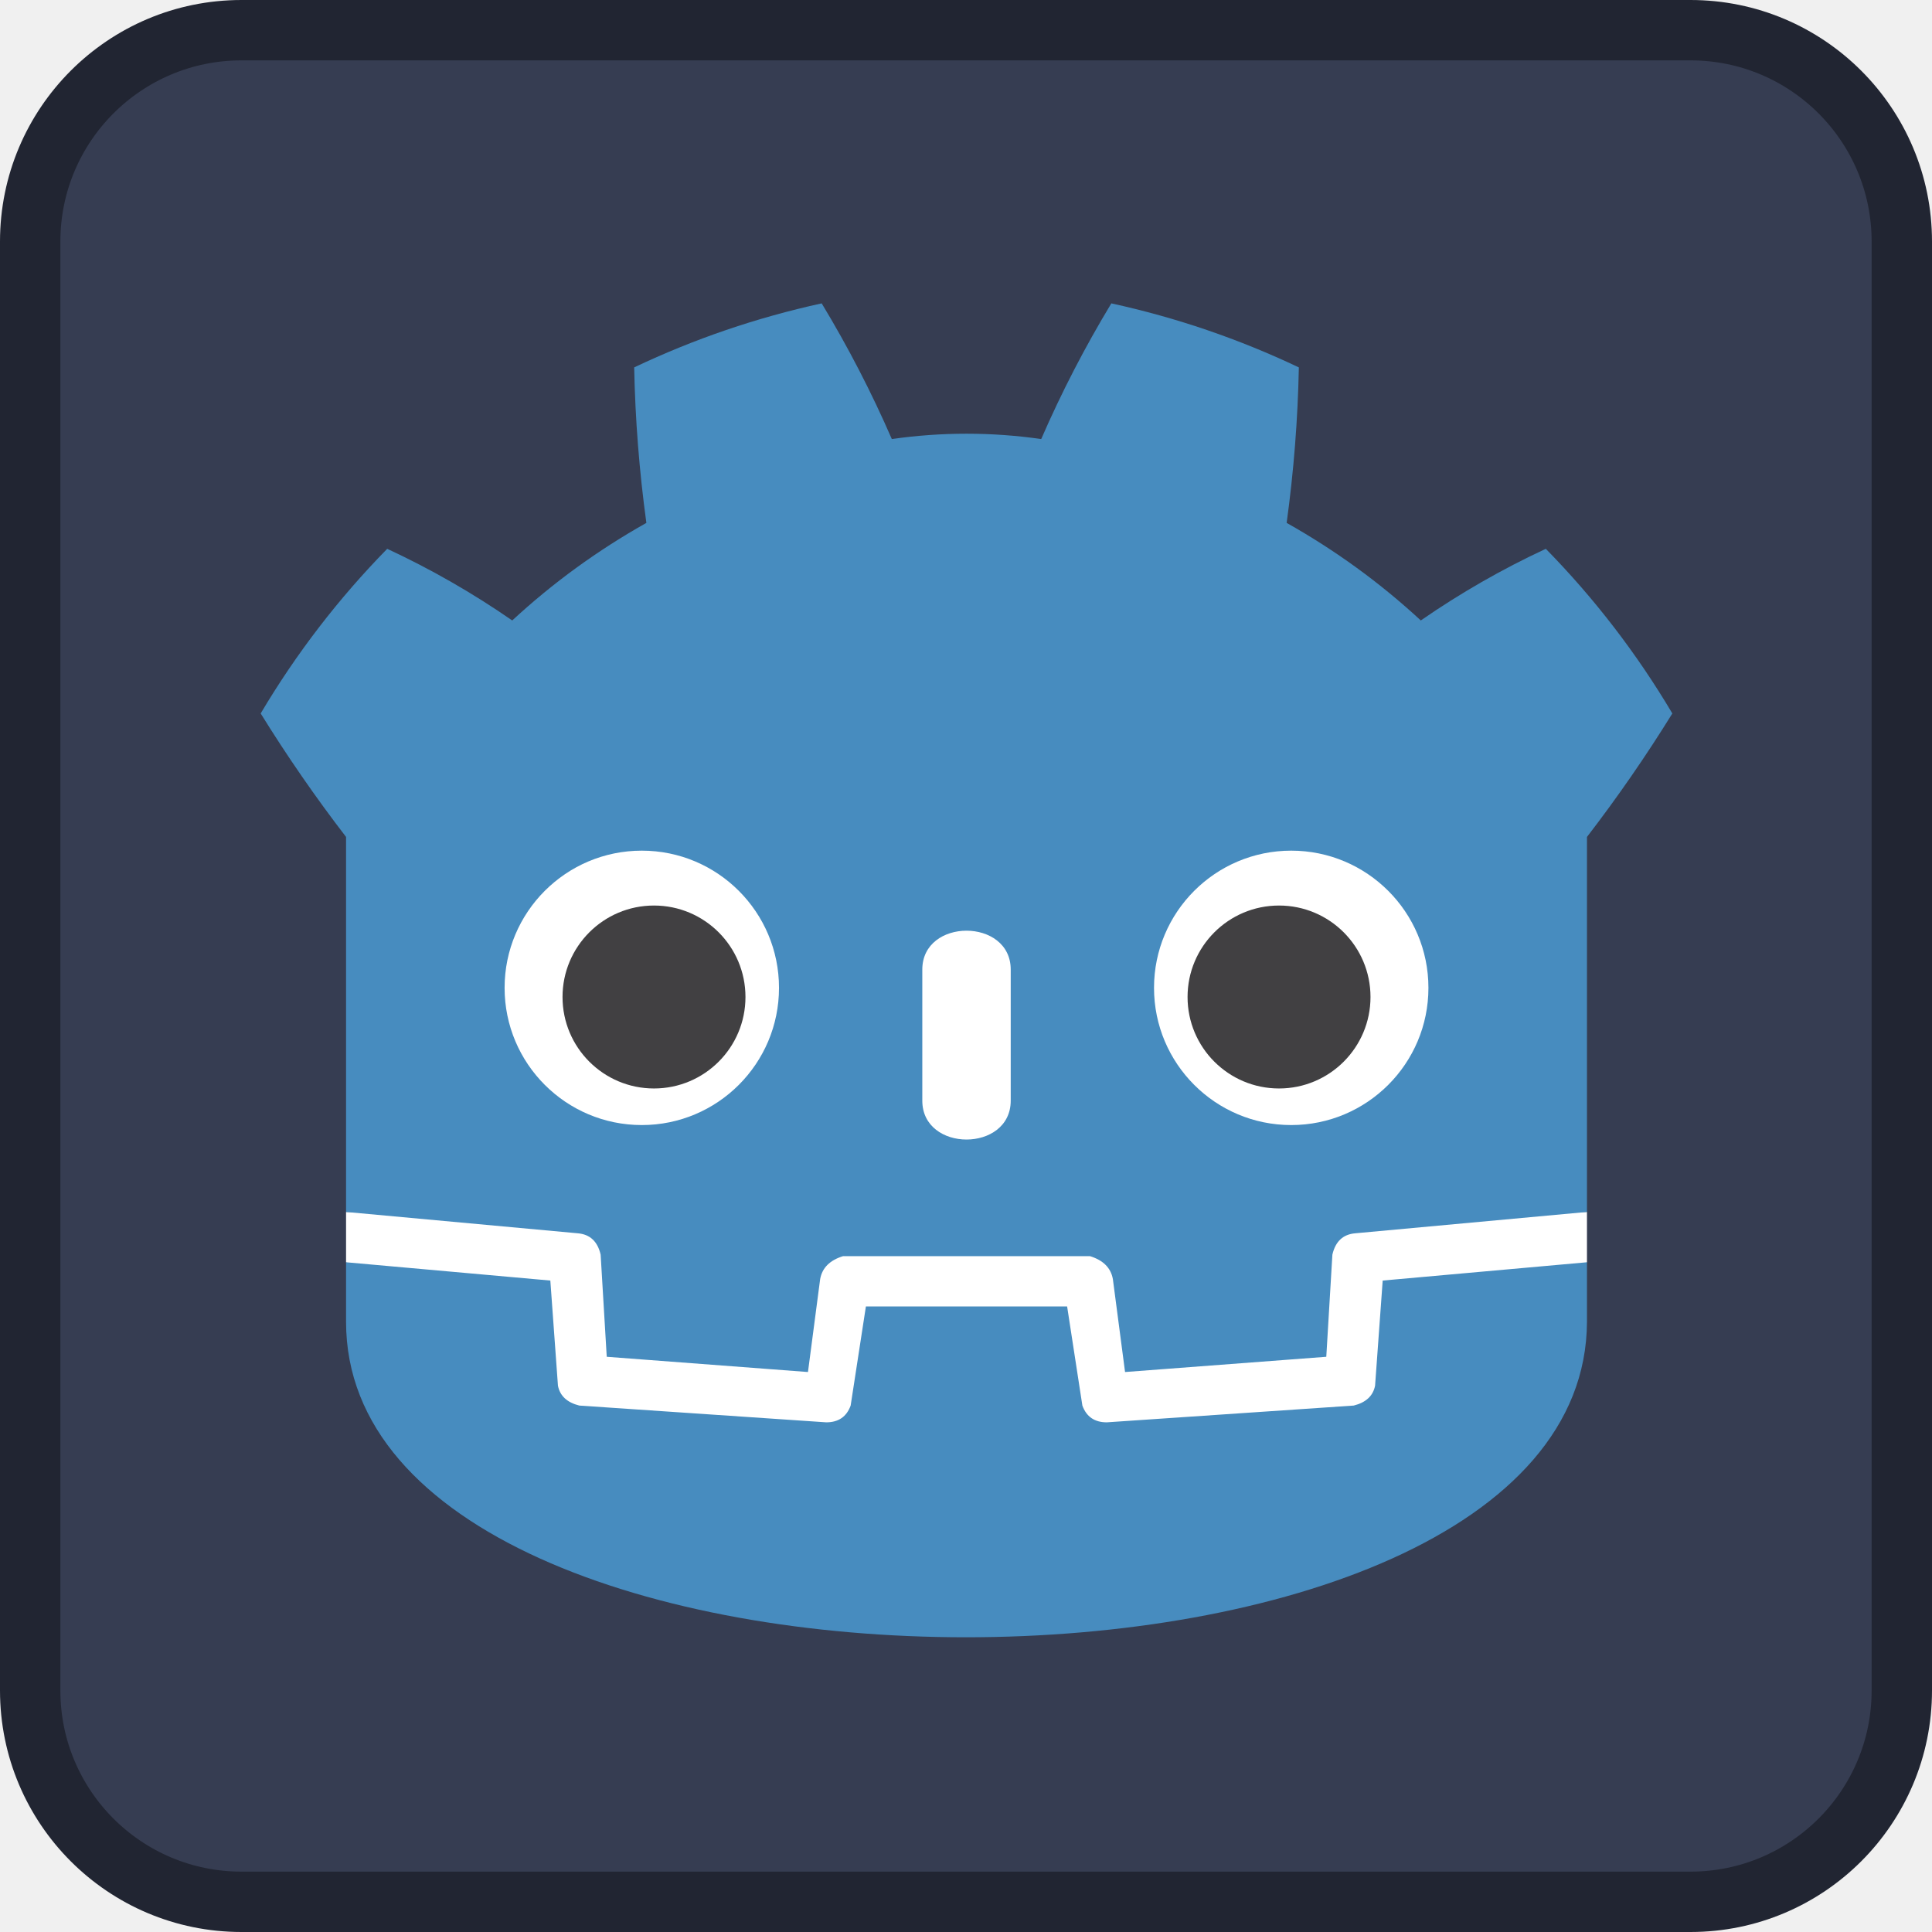
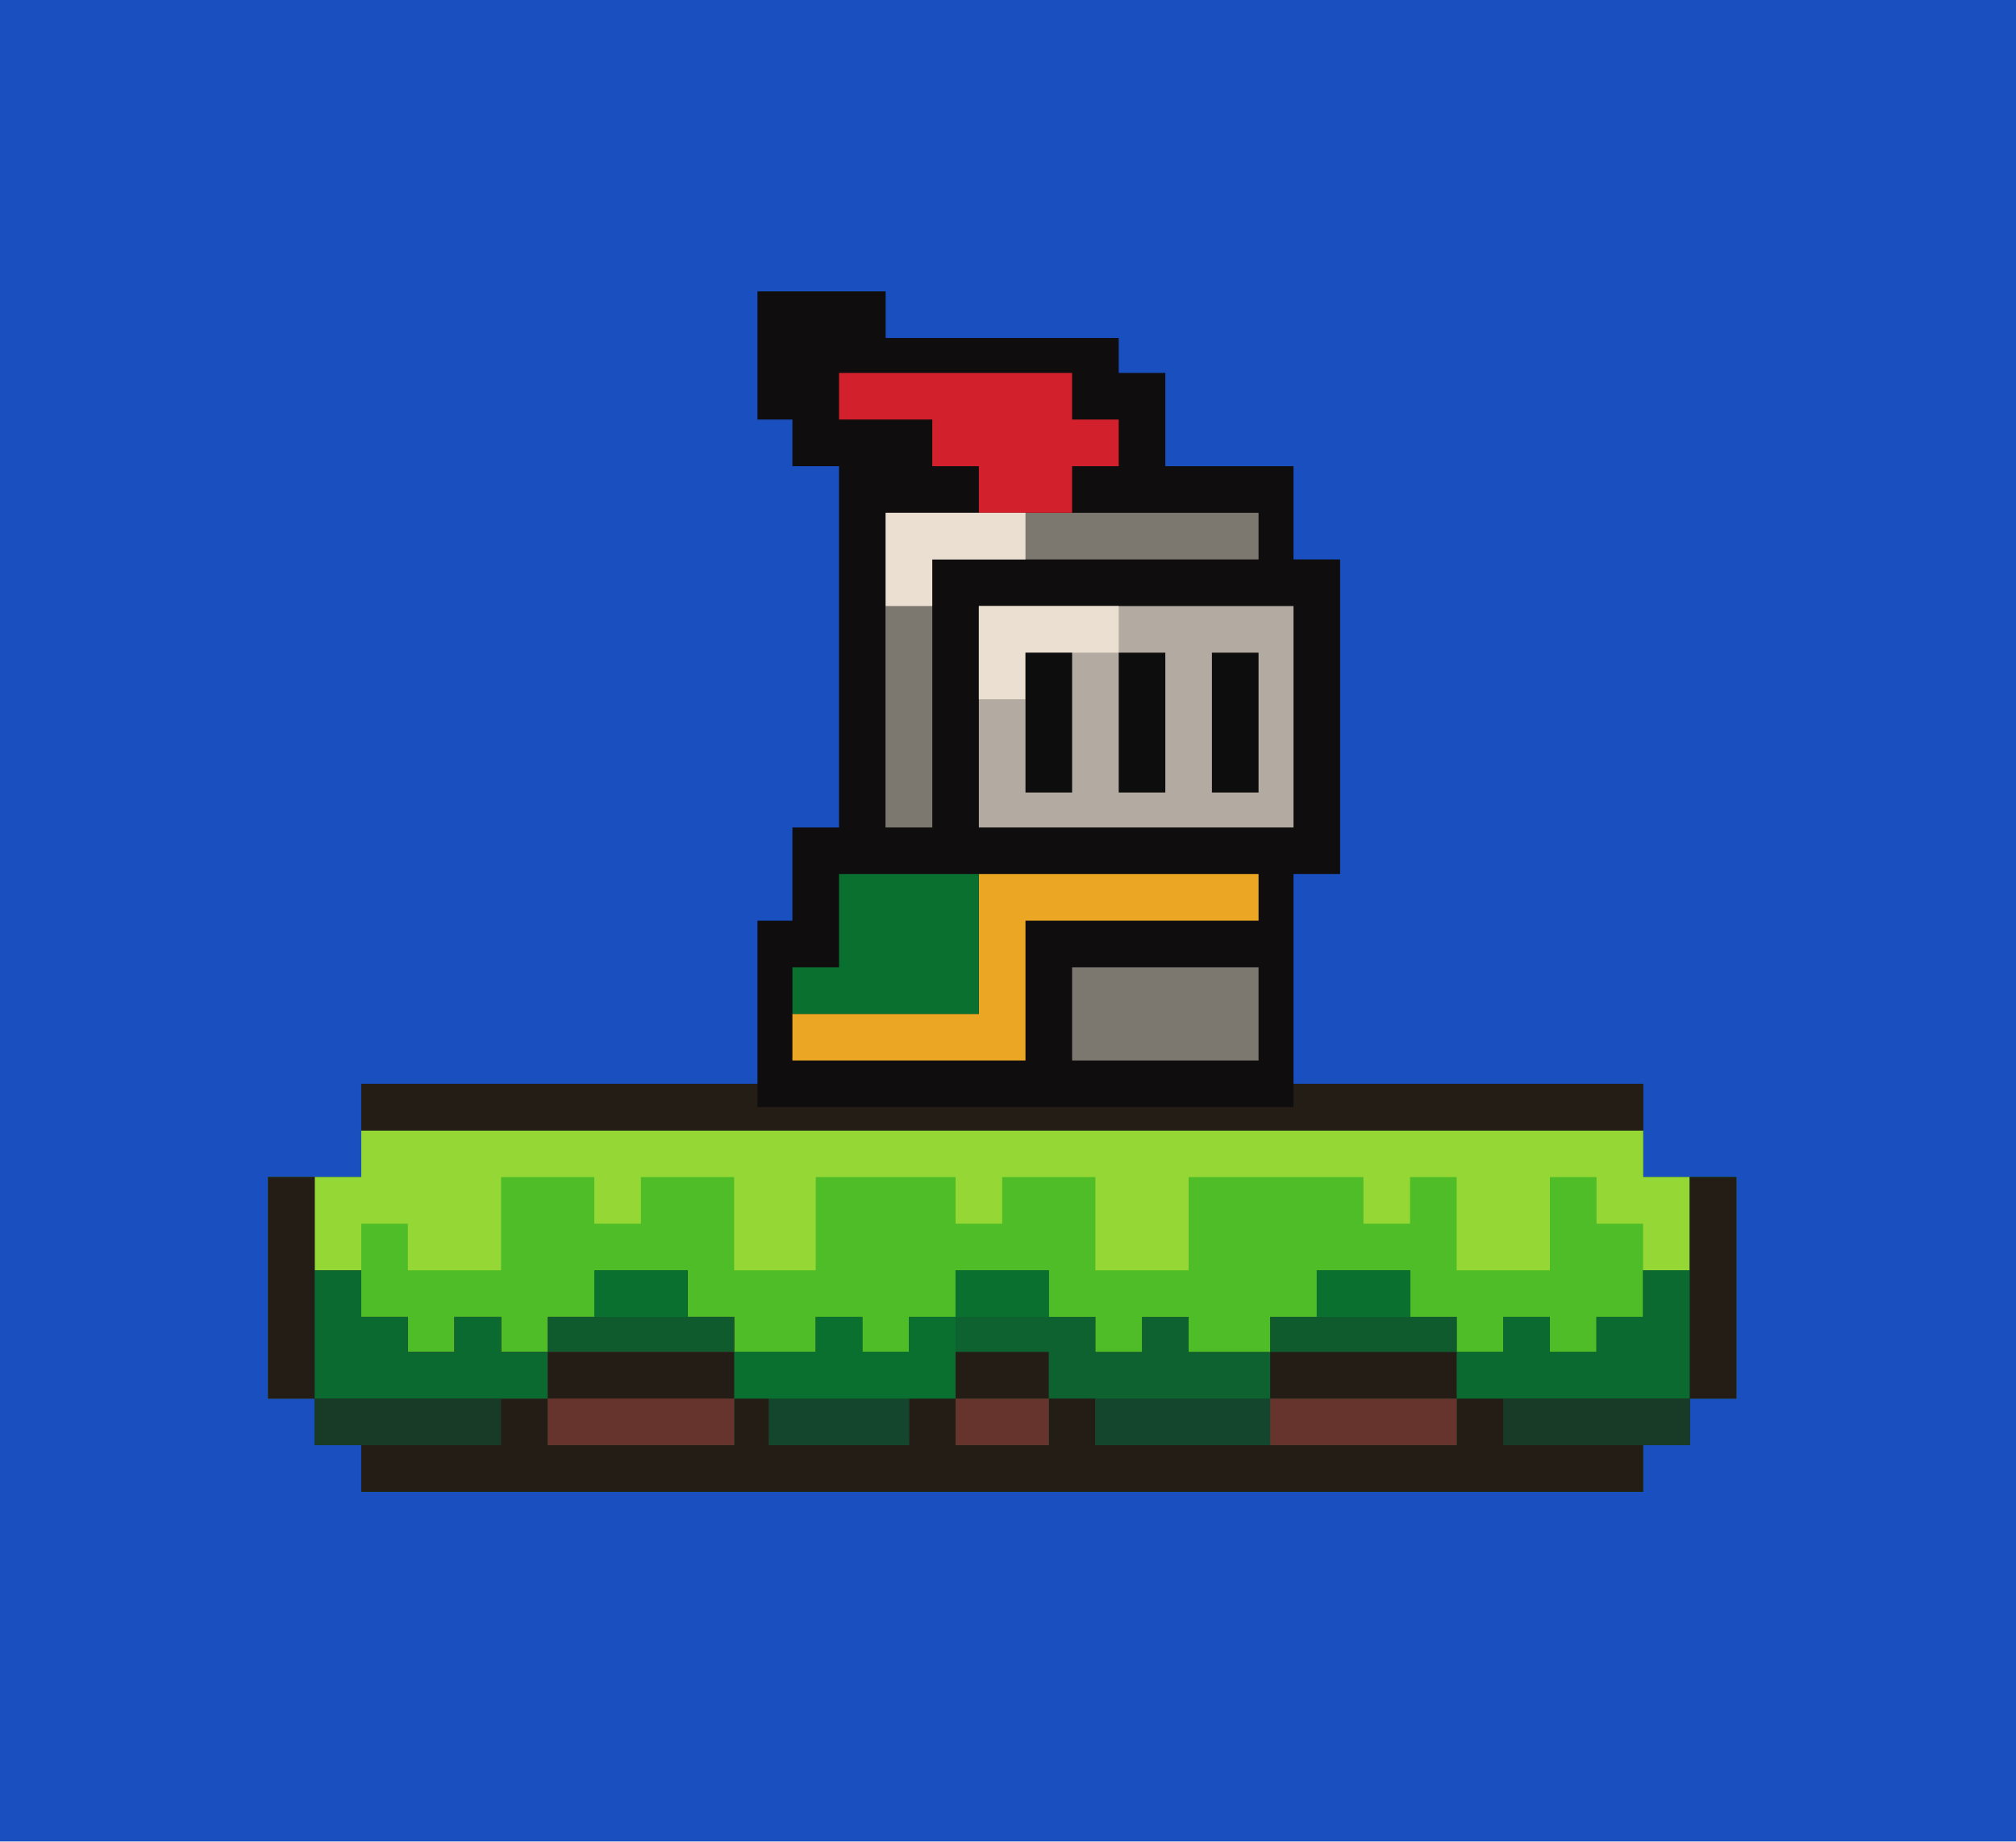
- <svg xmlns="http://www.w3.org/2000/svg" height="128" width="128">
-   <rect x="2" y="2" width="124" height="124" rx="14" fill="#363d52" stroke="#212532" stroke-width="4" />
-   <g transform="scale(.101) translate(122 122)">
-     <g fill="#fff">
-       <path d="M105 673v33q407 354 814 0v-33z" />
-       <path d="m105 673 152 14q12 1 15 14l4 67 132 10 8-61q2-11 15-15h162q13 4 15 15l8 61 132-10 4-67q3-13 15-14l152-14V427q30-39 56-81-35-59-83-108-43 20-82 47-40-37-88-64 7-51 8-102-59-28-123-42-26 43-46 89-49-7-98 0-20-46-46-89-64 14-123 42 1 51 8 102-48 27-88 64-39-27-82-47-48 49-83 108 26 42 56 81zm0 33v39c0 276 813 276 814 0v-39l-134 12-5 69q-2 10-14 13l-162 11q-12 0-16-11l-10-65H446l-10 65q-4 11-16 11l-162-11q-12-3-14-13l-5-69z" fill="#478cbf" />
-       <path d="M483 600c0 34 58 34 58 0v-86c0-34-58-34-58 0z" />
-       <circle cx="725" cy="526" r="90" />
-       <circle cx="299" cy="526" r="90" />
-     </g>
-     <g fill="#414042">
-       <circle cx="307" cy="532" r="60" />
-       <circle cx="717" cy="532" r="60" />
-     </g>
-   </g>
+ <svg xmlns="http://www.w3.org/2000/svg" version="1.1" width="173" height="158">
+   <path d="M0 0 C57.09 0 114.18 0 173 0 C173 52.14 173 104.28 173 158 C115.91 158 58.82 158 0 158 C0 105.86 0 53.72 0 0 Z " fill="#194FBF" transform="translate(0,0)" />
+   <path d="M0 0 C3.63 0 7.26 0 11 0 C11 1.32 11 2.64 11 4 C17.6 4 24.2 4 31 4 C31 4.99 31 5.98 31 7 C32.32 7 33.64 7 35 7 C35 9.64 35 12.28 35 15 C38.63 15 42.26 15 46 15 C46 17.64 46 20.28 46 23 C47.32 23 48.64 23 50 23 C50 31.91 50 40.82 50 50 C48.68 50 47.36 50 46 50 C46 55.94 46 61.88 46 68 C55.9 68 65.8 68 76 68 C76 70.64 76 73.28 76 76 C78.64 76 81.28 76 84 76 C84 82.27 84 88.54 84 95 C82.68 95 81.36 95 80 95 C80 96.32 80 97.64 80 99 C78.68 99 77.36 99 76 99 C76 100.32 76 101.64 76 103 C39.7 103 3.4 103 -34 103 C-34 101.68 -34 100.36 -34 99 C-35.32 99 -36.64 99 -38 99 C-38 97.68 -38 96.36 -38 95 C-39.32 95 -40.64 95 -42 95 C-42 88.73 -42 82.46 -42 76 C-39.36 76 -36.72 76 -34 76 C-34 73.36 -34 70.72 -34 68 C-22.78 68 -11.56 68 0 68 C0 63.38 0 58.76 0 54 C0.99 54 1.98 54 3 54 C3 51.36 3 48.72 3 46 C4.32 46 5.64 46 7 46 C7 35.77 7 25.54 7 15 C5.68 15 4.36 15 3 15 C3 13.68 3 12.36 3 11 C2.01 11 1.02 11 0 11 C0 7.37 0 3.74 0 0 Z " fill="#0F0D0E" transform="translate(65,25)" />
+   <path d="M0 0 C1.32 0 2.64 0 4 0 C4 2.64 4 5.28 4 8 C5.32 8 6.64 8 8 8 C8 9.32 8 10.64 8 12 C9.32 12 10.64 12 12 12 C12 12.99 12 13.98 12 15 C13.32 15 14.64 15 16 15 C16 14.01 16 13.02 16 12 C17.32 12 18.64 12 20 12 C20 12.99 20 13.98 20 15 C21.32 15 22.64 15 24 15 C24 14.01 24 13.02 24 12 C25.32 12 26.64 12 28 12 C28 10.68 28 9.36 28 8 C30.64 8 33.28 8 36 8 C36 9.32 36 10.64 36 12 C37.32 12 38.64 12 40 12 C40 12.99 40 13.98 40 15 C42.31 15 44.62 15 47 15 C47 14.01 47 13.02 47 12 C48.32 12 49.64 12 51 12 C51 12.99 51 13.98 51 15 C52.32 15 53.64 15 55 15 C55 14.01 55 13.02 55 12 C56.32 12 57.64 12 59 12 C59 10.68 59 9.36 59 8 C61.64 8 64.28 8 67 8 C67 9.32 67 10.64 67 12 C68.32 12 69.64 12 71 12 C71 12.99 71 13.98 71 15 C72.32 15 73.64 15 75 15 C75 14.01 75 13.02 75 12 C76.32 12 77.64 12 79 12 C79 12.99 79 13.98 79 15 C81.31 15 83.62 15 86 15 C86 14.01 86 13.02 86 12 C87.32 12 88.64 12 90 12 C90 10.68 90 9.36 90 8 C92.64 8 95.28 8 98 8 C98 9.32 98 10.64 98 12 C99.32 12 100.64 12 102 12 C102 12.99 102 13.98 102 15 C103.32 15 104.64 15 106 15 C106 14.01 106 13.02 106 12 C107.32 12 108.64 12 110 12 C110 12.99 110 13.98 110 15 C111.32 15 112.64 15 114 15 C114 14.01 114 13.02 114 12 C115.32 12 116.64 12 118 12 C118 10.68 118 9.36 118 8 C119.32 8 120.64 8 122 8 C122 5.36 122 2.72 122 0 C123.32 0 124.64 0 126 0 C126 6.27 126 12.54 126 19 C124.68 19 123.36 19 122 19 C122 20.32 122 21.64 122 23 C120.68 23 119.36 23 118 23 C118 24.32 118 25.64 118 27 C81.7 27 45.4 27 8 27 C8 25.68 8 24.36 8 23 C6.68 23 5.36 23 4 23 C4 21.68 4 20.36 4 19 C2.68 19 1.36 19 0 19 C0 12.73 0 6.46 0 0 Z " fill="#0D622F" transform="translate(23,101)" />
+   <path d="M0 0 C36.3 0 72.6 0 110 0 C110 1.32 110 2.64 110 4 C111.32 4 112.64 4 114 4 C114 6.64 114 9.28 114 12 C112.68 12 111.36 12 110 12 C110 13.32 110 14.64 110 16 C108.68 16 107.36 16 106 16 C106 16.99 106 17.98 106 19 C104.68 19 103.36 19 102 19 C102 18.01 102 17.02 102 16 C100.68 16 99.36 16 98 16 C98 16.99 98 17.98 98 19 C96.68 19 95.36 19 94 19 C94 18.01 94 17.02 94 16 C92.68 16 91.36 16 90 16 C90 14.68 90 13.36 90 12 C87.36 12 84.72 12 82 12 C82 13.32 82 14.64 82 16 C80.68 16 79.36 16 78 16 C78 16.99 78 17.98 78 19 C75.69 19 73.38 19 71 19 C71 18.01 71 17.02 71 16 C69.68 16 68.36 16 67 16 C67 16.99 67 17.98 67 19 C65.68 19 64.36 19 63 19 C63 18.01 63 17.02 63 16 C61.68 16 60.36 16 59 16 C59 14.68 59 13.36 59 12 C56.36 12 53.72 12 51 12 C51 13.32 51 14.64 51 16 C49.68 16 48.36 16 47 16 C47 16.99 47 17.98 47 19 C45.68 19 44.36 19 43 19 C43 18.01 43 17.02 43 16 C41.68 16 40.36 16 39 16 C39 16.99 39 17.98 39 19 C36.69 19 34.38 19 32 19 C32 18.01 32 17.02 32 16 C30.68 16 29.36 16 28 16 C28 14.68 28 13.36 28 12 C25.36 12 22.72 12 20 12 C20 13.32 20 14.64 20 16 C18.68 16 17.36 16 16 16 C16 16.99 16 17.98 16 19 C14.68 19 13.36 19 12 19 C12 18.01 12 17.02 12 16 C10.68 16 9.36 16 8 16 C8 16.99 8 17.98 8 19 C6.68 19 5.36 19 4 19 C4 18.01 4 17.02 4 16 C2.68 16 1.36 16 0 16 C0 14.68 0 13.36 0 12 C-1.32 12 -2.64 12 -4 12 C-4 9.36 -4 6.72 -4 4 C-2.68 4 -1.36 4 0 4 C0 2.68 0 1.36 0 0 Z " fill="#4EBD27" transform="translate(31,97)" />
+   <path d="M0 0 C36.3 0 72.6 0 110 0 C110 1.32 110 2.64 110 4 C111.32 4 112.64 4 114 4 C114 6.64 114 9.28 114 12 C112.68 12 111.36 12 110 12 C110 10.68 110 9.36 110 8 C108.68 8 107.36 8 106 8 C106 6.68 106 5.36 106 4 C104.68 4 103.36 4 102 4 C102 6.64 102 9.28 102 12 C99.36 12 96.72 12 94 12 C94 9.36 94 6.72 94 4 C92.68 4 91.36 4 90 4 C90 5.32 90 6.64 90 8 C88.68 8 87.36 8 86 8 C86 6.68 86 5.36 86 4 C81.05 4 76.1 4 71 4 C71 6.64 71 9.28 71 12 C68.36 12 65.72 12 63 12 C63 9.36 63 6.72 63 4 C60.36 4 57.72 4 55 4 C55 5.32 55 6.64 55 8 C53.68 8 52.36 8 51 8 C51 6.68 51 5.36 51 4 C47.04 4 43.08 4 39 4 C39 6.64 39 9.28 39 12 C36.69 12 34.38 12 32 12 C32 9.36 32 6.72 32 4 C29.36 4 26.72 4 24 4 C24 5.32 24 6.64 24 8 C22.68 8 21.36 8 20 8 C20 6.68 20 5.36 20 4 C17.36 4 14.72 4 12 4 C12 6.64 12 9.28 12 12 C9.36 12 6.72 12 4 12 C4 10.68 4 9.36 4 8 C2.68 8 1.36 8 0 8 C0 9.32 0 10.64 0 12 C-1.32 12 -2.64 12 -4 12 C-4 9.36 -4 6.72 -4 4 C-2.68 4 -1.36 4 0 4 C0 2.68 0 1.36 0 0 Z " fill="#95D836" transform="translate(31,97)" />
+   <path d="M0 0 C6.6 0 13.2 0 20 0 C20 1.32 20 2.64 20 4 C25.28 4 30.56 4 36 4 C36 2.68 36 1.36 36 0 C36.99 0 37.98 0 39 0 C39 1.32 39 2.64 39 4 C42.96 4 46.92 4 51 4 C51 2.68 51 1.36 51 0 C52.32 0 53.64 0 55 0 C55 1.32 55 2.64 55 4 C57.64 4 60.28 4 63 4 C63 2.68 63 1.36 63 0 C64.32 0 65.64 0 67 0 C67 1.32 67 2.64 67 4 C77.23 4 87.46 4 98 4 C98 2.68 98 1.36 98 0 C104.6 0 111.2 0 118 0 C118 1.32 118 2.64 118 4 C116.68 4 115.36 4 114 4 C114 5.32 114 6.64 114 8 C77.7 8 41.4 8 4 8 C4 6.68 4 5.36 4 4 C2.68 4 1.36 4 0 4 C0 2.68 0 1.36 0 0 Z " fill="#231D16" transform="translate(27,120)" />
+   <path d="M0 0 C8.91 0 17.82 0 27 0 C27 6.27 27 12.54 27 19 C18.09 19 9.18 19 0 19 C0 12.73 0 6.46 0 0 Z " fill="#B3AAA1" transform="translate(84,52)" />
+   <path d="M0 0 C1.32 0 2.64 0 4 0 C4 2.64 4 5.28 4 8 C5.32 8 6.64 8 8 8 C8 9.32 8 10.64 8 12 C9.32 12 10.64 12 12 12 C12 12.99 12 13.98 12 15 C13.32 15 14.64 15 16 15 C16 14.01 16 13.02 16 12 C17.32 12 18.64 12 20 12 C20 12.99 20 13.98 20 15 C21.32 15 22.64 15 24 15 C24 14.01 24 13.02 24 12 C25.32 12 26.64 12 28 12 C28 10.68 28 9.36 28 8 C30.64 8 33.28 8 36 8 C36 9.32 36 10.64 36 12 C37.32 12 38.64 12 40 12 C40 15.63 40 19.26 40 23 C34.72 23 29.44 23 24 23 C24 21.68 24 20.36 24 19 C16.08 19 8.16 19 0 19 C0 12.73 0 6.46 0 0 Z " fill="#67332D" transform="translate(23,101)" />
+   <path d="M0 0 C11.22 0 22.44 0 34 0 C34 0.66 34 1.32 34 2 C49.18 2 64.36 2 80 2 C80 1.34 80 0.68 80 0 C89.9 0 99.8 0 110 0 C110 1.32 110 2.64 110 4 C73.7 4 37.4 4 0 4 C0 2.68 0 1.36 0 0 Z " fill="#231D16" transform="translate(31,93)" />
+   <path d="M0 0 C10.56 0 21.12 0 32 0 C32 1.32 32 2.64 32 4 C22.76 4 13.52 4 4 4 C4 11.59 4 19.18 4 27 C2.68 27 1.36 27 0 27 C0 18.09 0 9.18 0 0 Z " fill="#7C776F" transform="translate(76,44)" />
+   <path d="M0 0 C1.32 0 2.64 0 4 0 C4 6.27 4 12.54 4 19 C-3.92 19 -11.84 19 -20 19 C-20 17.68 -20 16.36 -20 15 C-18.68 15 -17.36 15 -16 15 C-16 14.01 -16 13.02 -16 12 C-14.68 12 -13.36 12 -12 12 C-12 12.99 -12 13.98 -12 15 C-10.68 15 -9.36 15 -8 15 C-8 14.01 -8 13.02 -8 12 C-6.68 12 -5.36 12 -4 12 C-4 10.68 -4 9.36 -4 8 C-2.68 8 -1.36 8 0 8 C0 5.36 0 2.72 0 0 Z " fill="#0B6A2F" transform="translate(145,101)" />
+   <path d="M0 0 C1.32 0 2.64 0 4 0 C4 2.64 4 5.28 4 8 C5.32 8 6.64 8 8 8 C8 9.32 8 10.64 8 12 C9.32 12 10.64 12 12 12 C12 12.99 12 13.98 12 15 C13.32 15 14.64 15 16 15 C16 14.01 16 13.02 16 12 C17.32 12 18.64 12 20 12 C20 12.99 20 13.98 20 15 C21.32 15 22.64 15 24 15 C24 16.32 24 17.64 24 19 C16.08 19 8.16 19 0 19 C0 12.73 0 6.46 0 0 Z " fill="#0B6A2F" transform="translate(23,101)" />
+   <path d="M0 0 C7.92 0 15.84 0 24 0 C24 1.32 24 2.64 24 4 C17.4 4 10.8 4 4 4 C4 7.96 4 11.92 4 16 C-2.6 16 -9.2 16 -16 16 C-16 14.68 -16 13.36 -16 12 C-10.72 12 -5.44 12 0 12 C0 8.04 0 4.08 0 0 Z " fill="#EBA724" transform="translate(84,75)" />
+   <path d="M0 0 C6.6 0 13.2 0 20 0 C20 1.32 20 2.64 20 4 C21.32 4 22.64 4 24 4 C24 5.32 24 6.64 24 8 C22.68 8 21.36 8 20 8 C20 9.32 20 10.64 20 12 C17.36 12 14.72 12 12 12 C12 10.68 12 9.36 12 8 C10.68 8 9.36 8 8 8 C8 6.68 8 5.36 8 4 C5.36 4 2.72 4 0 4 C0 2.68 0 1.36 0 0 Z " fill="#D2202C" transform="translate(72,32)" />
+   <path d="M0 0 C3.96 0 7.92 0 12 0 C12 3.96 12 7.92 12 12 C6.72 12 1.44 12 -4 12 C-4 10.68 -4 9.36 -4 8 C-2.68 8 -1.36 8 0 8 C0 5.36 0 2.72 0 0 Z " fill="#0A7030" transform="translate(72,75)" />
+   <path d="M0 0 C1.32 0 2.64 0 4 0 C4 0.99 4 1.98 4 3 C5.32 3 6.64 3 8 3 C8 2.01 8 1.02 8 0 C9.32 0 10.64 0 12 0 C12 2.31 12 4.62 12 7 C10.68 7 9.36 7 8 7 C8 8.32 8 9.64 8 11 C4.04 11 0.08 11 -4 11 C-4 9.68 -4 8.36 -4 7 C-4.99 7 -5.98 7 -7 7 C-7 5.68 -7 4.36 -7 3 C-4.69 3 -2.38 3 0 3 C0 2.01 0 1.02 0 0 Z " fill="#0A7030" transform="translate(70,113)" />
+   <path d="M0 0 C5.28 0 10.56 0 16 0 C16 2.64 16 5.28 16 8 C10.72 8 5.44 8 0 8 C0 5.36 0 2.72 0 0 Z " fill="#7C776F" transform="translate(92,83)" />
+   <path d="M0 0 C2.64 0 5.28 0 8 0 C8 1.32 8 2.64 8 4 C9.32 4 10.64 4 12 4 C12 4.99 12 5.98 12 7 C6.72 7 1.44 7 -4 7 C-4 6.01 -4 5.02 -4 4 C-2.68 4 -1.36 4 0 4 C0 2.68 0 1.36 0 0 Z " fill="#0F5B2E" transform="translate(113,109)" />
+   <path d="M0 0 C2.64 0 5.28 0 8 0 C8 1.32 8 2.64 8 4 C9.32 4 10.64 4 12 4 C12 4.99 12 5.98 12 7 C6.72 7 1.44 7 -4 7 C-4 6.01 -4 5.02 -4 4 C-2.68 4 -1.36 4 0 4 C0 2.68 0 1.36 0 0 Z " fill="#0F5B2E" transform="translate(51,109)" />
+   <path d="M0 0 C1.32 0 2.64 0 4 0 C4 6.27 4 12.54 4 19 C2.68 19 1.36 19 0 19 C0 12.73 0 6.46 0 0 Z " fill="#231D16" transform="translate(145,101)" />
+   <path d="M0 0 C1.32 0 2.64 0 4 0 C4 6.27 4 12.54 4 19 C2.68 19 1.36 19 0 19 C0 12.73 0 6.46 0 0 Z " fill="#231D16" transform="translate(23,101)" />
+   <path d="M0 0 C1.32 0 2.64 0 4 0 C4 6.27 4 12.54 4 19 C2.68 19 1.36 19 0 19 C0 12.73 0 6.46 0 0 Z " fill="#7C776F" transform="translate(76,52)" />
+   <path d="M0 0 C5.28 0 10.56 0 16 0 C16 1.32 16 2.64 16 4 C10.72 4 5.44 4 0 4 C0 2.68 0 1.36 0 0 Z " fill="#173B27" transform="translate(129,120)" />
+   <path d="M0 0 C5.28 0 10.56 0 16 0 C16 1.32 16 2.64 16 4 C10.72 4 5.44 4 0 4 C0 2.68 0 1.36 0 0 Z " fill="#67332D" transform="translate(109,120)" />
+   <path d="M0 0 C5.28 0 10.56 0 16 0 C16 1.32 16 2.64 16 4 C10.72 4 5.44 4 0 4 C0 2.68 0 1.36 0 0 Z " fill="#173B27" transform="translate(27,120)" />
+   <path d="M0 0 C5.28 0 10.56 0 16 0 C16 1.32 16 2.64 16 4 C10.72 4 5.44 4 0 4 C0 2.68 0 1.36 0 0 Z " fill="#231D16" transform="translate(109,116)" />
+   <path d="M0 0 C5.28 0 10.56 0 16 0 C16 1.32 16 2.64 16 4 C10.72 4 5.44 4 0 4 C0 2.68 0 1.36 0 0 Z " fill="#231D16" transform="translate(47,116)" />
+   <path d="M0 0 C3.96 0 7.92 0 12 0 C12 1.32 12 2.64 12 4 C9.36 4 6.72 4 4 4 C4 5.32 4 6.64 4 8 C2.68 8 1.36 8 0 8 C0 5.36 0 2.72 0 0 Z " fill="#EADFD1" transform="translate(84,52)" />
+   <path d="M0 0 C3.96 0 7.92 0 12 0 C12 1.32 12 2.64 12 4 C9.36 4 6.72 4 4 4 C4 5.32 4 6.64 4 8 C2.68 8 1.36 8 0 8 C0 5.36 0 2.72 0 0 Z " fill="#EADFD1" transform="translate(76,44)" />
+   <path d="M0 0 C4.95 0 9.9 0 15 0 C15 1.32 15 2.64 15 4 C10.05 4 5.1 4 0 4 C0 2.68 0 1.36 0 0 Z " fill="#14462D" transform="translate(94,120)" />
+   <path d="M0 0 C3.96 0 7.92 0 12 0 C12 1.32 12 2.64 12 4 C8.04 4 4.08 4 0 4 C0 2.68 0 1.36 0 0 Z " fill="#14462D" transform="translate(66,120)" />
+   <path d="M0 0 C1.32 0 2.64 0 4 0 C4 3.96 4 7.92 4 12 C2.68 12 1.36 12 0 12 C0 8.04 0 4.08 0 0 Z " fill="#0E0D0E" transform="translate(104,56)" />
+   <path d="M0 0 C1.32 0 2.64 0 4 0 C4 3.96 4 7.92 4 12 C2.68 12 1.36 12 0 12 C0 8.04 0 4.08 0 0 Z " fill="#0E0D0E" transform="translate(96,56)" />
+   <path d="M0 0 C1.32 0 2.64 0 4 0 C4 3.96 4 7.92 4 12 C2.68 12 1.36 12 0 12 C0 8.04 0 4.08 0 0 Z " fill="#0E0D0E" transform="translate(88,56)" />
+   <path d="M0 0 C2.64 0 5.28 0 8 0 C8 1.32 8 2.64 8 4 C5.36 4 2.72 4 0 4 C0 2.68 0 1.36 0 0 Z " fill="#67332D" transform="translate(82,120)" />
+   <path d="M0 0 C2.64 0 5.28 0 8 0 C8 1.32 8 2.64 8 4 C5.36 4 2.72 4 0 4 C0 2.68 0 1.36 0 0 Z " fill="#231D16" transform="translate(82,116)" />
+   <path d="M0 0 C2.64 0 5.28 0 8 0 C8 1.32 8 2.64 8 4 C5.36 4 2.72 4 0 4 C0 2.68 0 1.36 0 0 Z " fill="#0A7030" transform="translate(113,109)" />
+   <path d="M0 0 C2.64 0 5.28 0 8 0 C8 1.32 8 2.64 8 4 C5.36 4 2.72 4 0 4 C0 2.68 0 1.36 0 0 Z " fill="#0A7030" transform="translate(82,109)" />
+   <path d="M0 0 C2.64 0 5.28 0 8 0 C8 1.32 8 2.64 8 4 C5.36 4 2.72 4 0 4 C0 2.68 0 1.36 0 0 Z " fill="#0A7030" transform="translate(51,109)" />
</svg>
